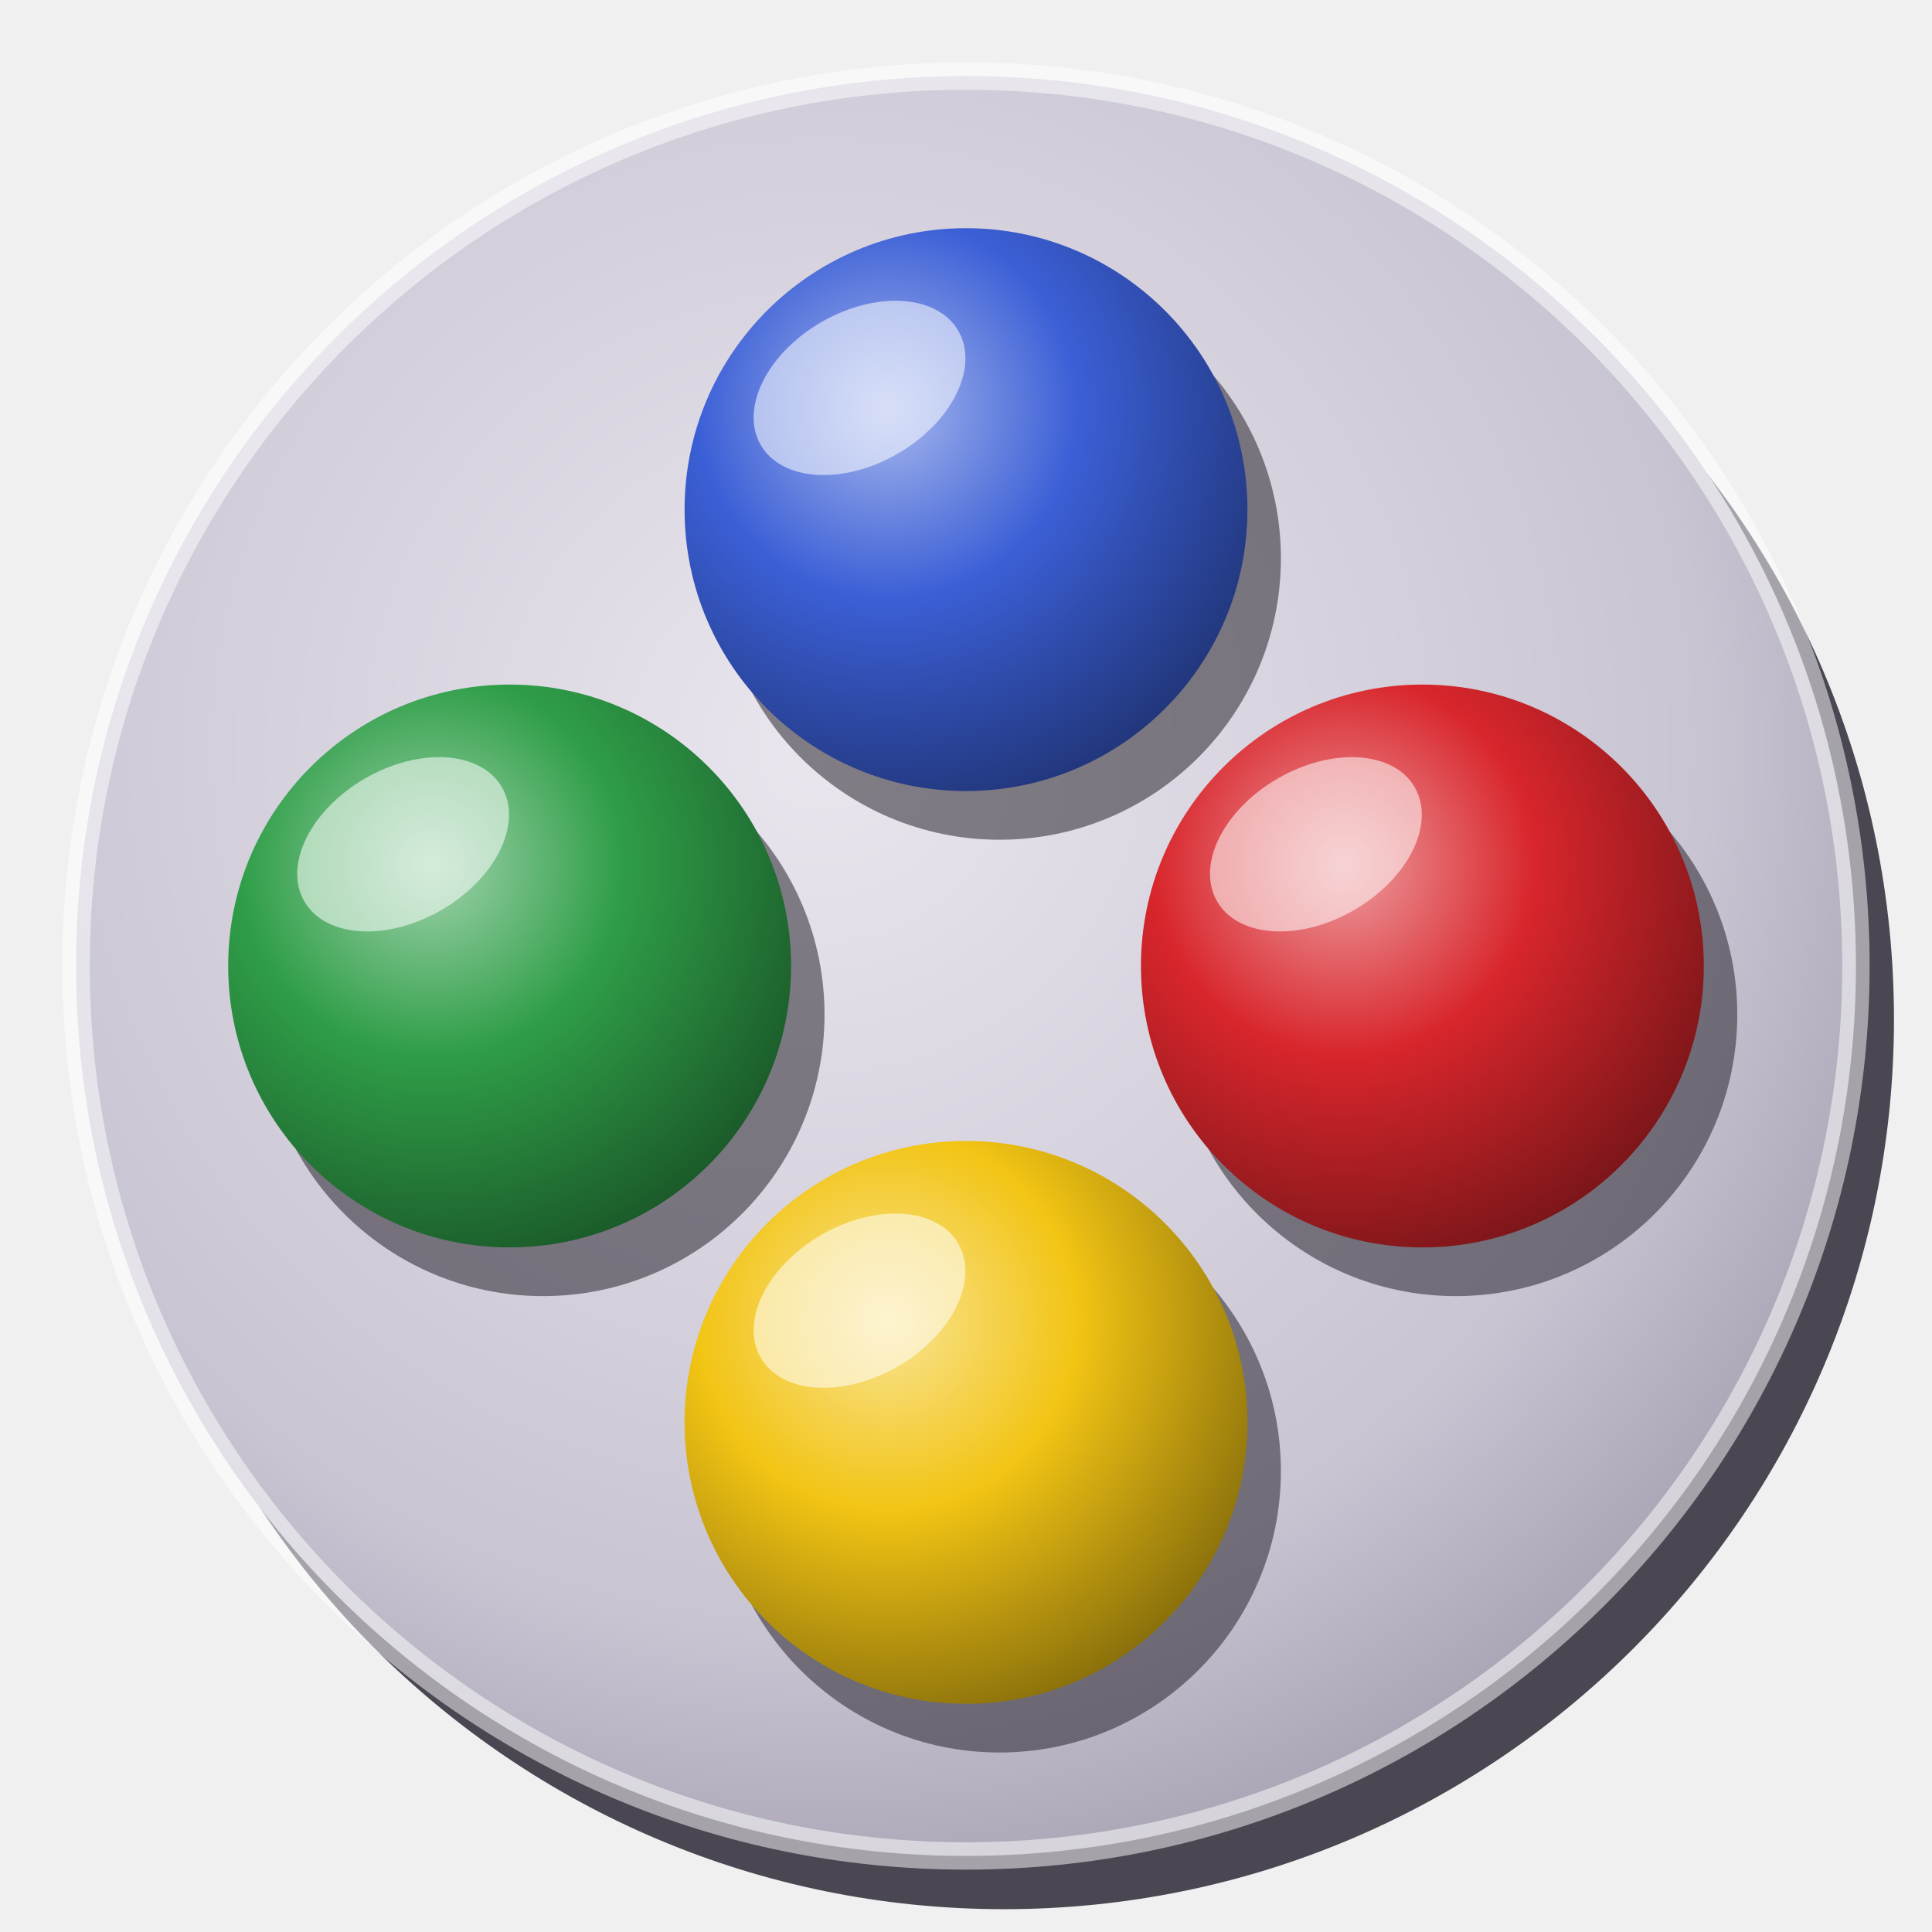
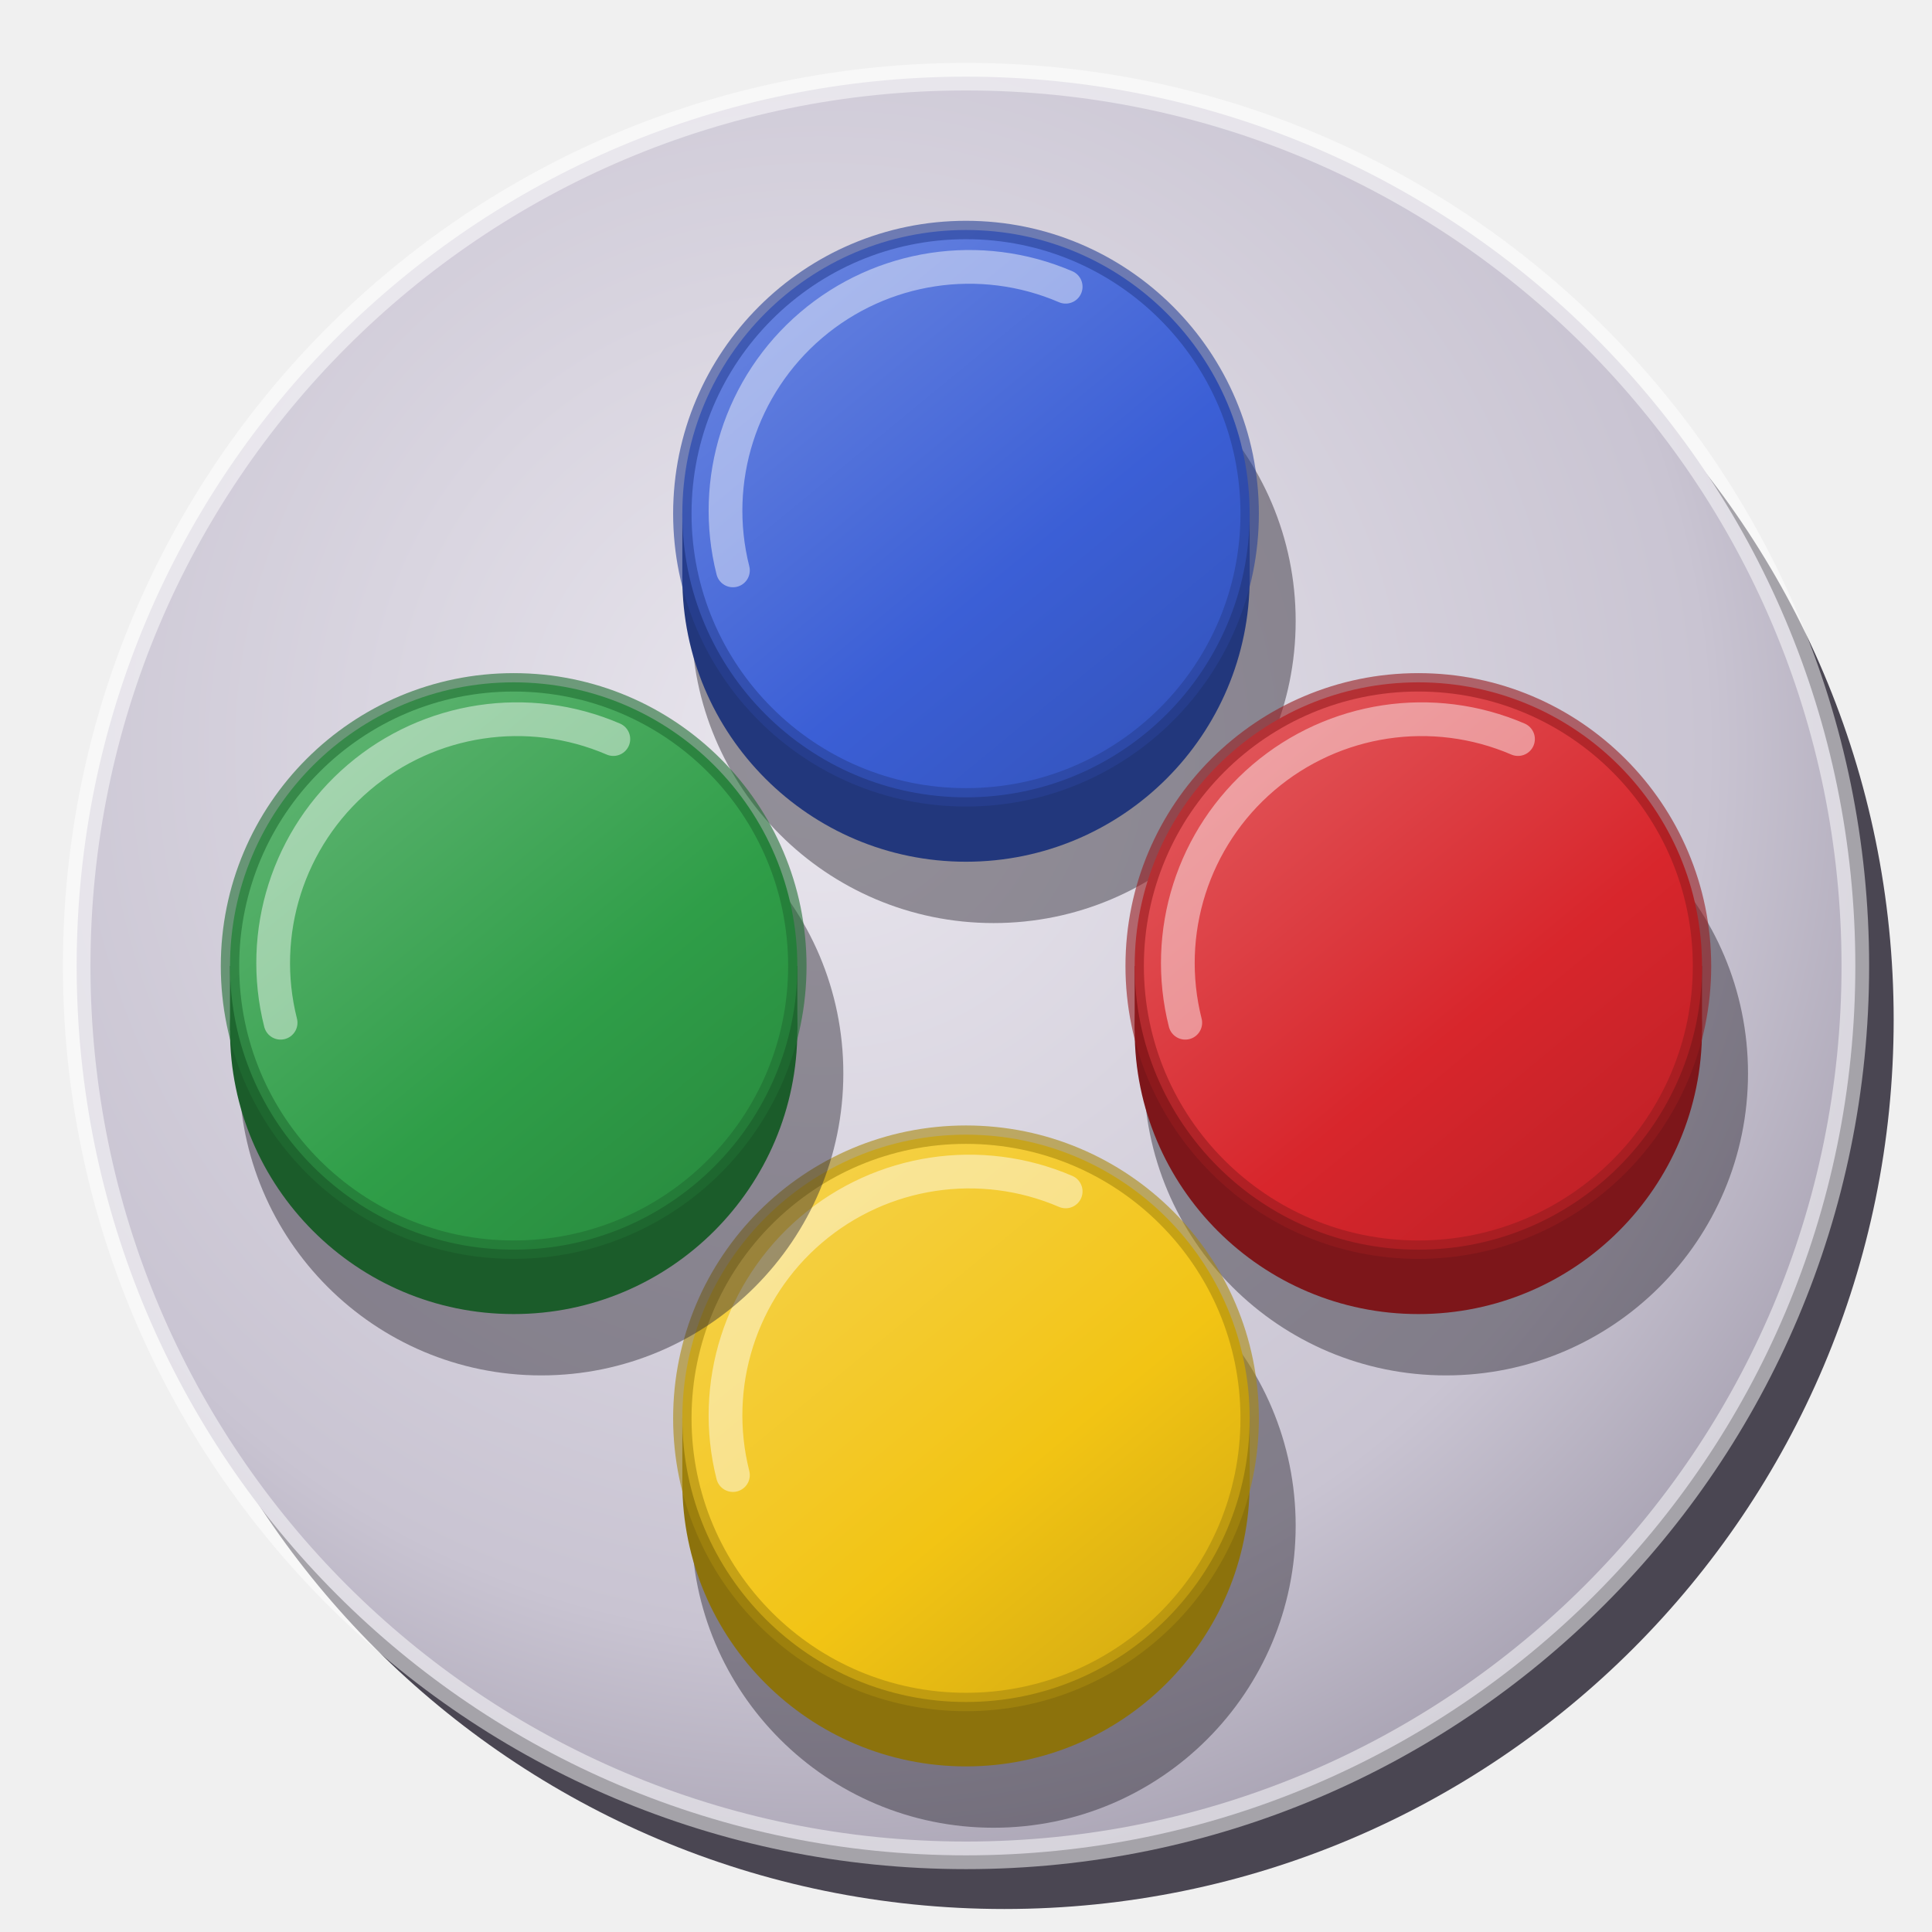
- <svg xmlns="http://www.w3.org/2000/svg" width="102" height="102" viewBox="-6.35 -6.35 12.7 12.7">
+ <svg xmlns="http://www.w3.org/2000/svg" width="101" height="101" viewBox="-6.3 -6.3 12.6 12.6">
  <defs>
    <radialGradient id="base" cx="0.42" cy="0.38" r="0.7">
      <stop offset="0" stop-color="#e9e6ee" />
      <stop offset="0.7" stop-color="#c9c4d2" />
      <stop offset="1" stop-color="#9d97a8" />
    </radialGradient>
-     <radialGradient id="b0" cx="0.36" cy="0.32" r="0.75">
-       <stop offset="0" stop-color="#a7b7ed" />
-       <stop offset="0.45" stop-color="#3b5fd6" />
-       <stop offset="1" stop-color="#203476" />
-     </radialGradient>
-     <radialGradient id="b1" cx="0.36" cy="0.32" r="0.75">
-       <stop offset="0" stop-color="#ed9da0" />
-       <stop offset="0.45" stop-color="#d8262c" />
-       <stop offset="1" stop-color="#771518" />
-     </radialGradient>
-     <radialGradient id="b2" cx="0.36" cy="0.32" r="0.75">
-       <stop offset="0" stop-color="#f9e495" />
-       <stop offset="0.45" stop-color="#f2c414" />
-       <stop offset="1" stop-color="#856c0b" />
-     </radialGradient>
-     <radialGradient id="b3" cx="0.36" cy="0.32" r="0.75">
-       <stop offset="0" stop-color="#a1d3ad" />
-       <stop offset="0.45" stop-color="#2f9e48" />
-       <stop offset="1" stop-color="#1a5728" />
-     </radialGradient>
+     <linearGradient id="t0" x1="0.15" y1="0.1" x2="0.85" y2="0.95">
+       <stop offset="0" stop-color="#6682df" />
+       <stop offset="0.6" stop-color="#3b5fd6" />
+       <stop offset="1" stop-color="#3454bc" />
+     </linearGradient>
+     <linearGradient id="t1" x1="0.15" y1="0.1" x2="0.85" y2="0.95">
+       <stop offset="0" stop-color="#e1565a" />
+       <stop offset="0.6" stop-color="#d8262c" />
+       <stop offset="1" stop-color="#be2127" />
+     </linearGradient>
+     <linearGradient id="t2" x1="0.15" y1="0.1" x2="0.85" y2="0.95">
+       <stop offset="0" stop-color="#f5d148" />
+       <stop offset="0.6" stop-color="#f2c414" />
+       <stop offset="1" stop-color="#d5ac12" />
+     </linearGradient>
+     <linearGradient id="t3" x1="0.15" y1="0.1" x2="0.85" y2="0.95">
+       <stop offset="0" stop-color="#5db370" />
+       <stop offset="0.6" stop-color="#2f9e48" />
+       <stop offset="1" stop-color="#298b3f" />
+     </linearGradient>
  </defs>
-   <circle cx="0.25" cy="0.35" r="5.85" fill="#4a4652" />
-   <circle cx="0" cy="0" r="5.85" fill="url(#base)" />
-   <circle cx="0" cy="0" r="5.85" fill="none" stroke="#ffffff" stroke-opacity="0.5" stroke-width="0.18" />
-   <circle cx="0.22" cy="-2.68" r="1.85" fill="#2a2630" opacity="0.55" />
-   <circle cx="0" cy="-3" r="1.85" fill="url(#b0)" />
-   <ellipse cx="-0.7" cy="-3.8" rx="0.75" ry="0.5" fill="#ffffff" opacity="0.55" transform="rotate(-30 -0.7 -3.8)" />
-   <circle cx="3.22" cy="0.32" r="1.85" fill="#2a2630" opacity="0.55" />
-   <circle cx="3" cy="0" r="1.85" fill="url(#b1)" />
-   <ellipse cx="2.3" cy="-0.8" rx="0.75" ry="0.5" fill="#ffffff" opacity="0.55" transform="rotate(-30 2.3 -0.8)" />
-   <circle cx="0.22" cy="3.32" r="1.85" fill="#2a2630" opacity="0.55" />
-   <circle cx="0" cy="3" r="1.85" fill="url(#b2)" />
-   <ellipse cx="-0.7" cy="2.2" rx="0.75" ry="0.5" fill="#ffffff" opacity="0.55" transform="rotate(-30 -0.7 2.2)" />
-   <circle cx="-2.78" cy="0.32" r="1.85" fill="#2a2630" opacity="0.55" />
-   <circle cx="-3" cy="0" r="1.85" fill="url(#b3)" />
-   <ellipse cx="-3.7" cy="-0.8" rx="0.75" ry="0.5" fill="#ffffff" opacity="0.55" transform="rotate(-30 -3.7 -0.8)" />
+   <circle cx="0.25" cy="0.35" r="5.8" fill="#4a4652" />
+   <circle cx="0" cy="0" r="5.8" fill="url(#base)" />
+   <circle cx="0" cy="0" r="5.8" fill="none" stroke="#ffffff" stroke-opacity="0.5" stroke-width="0.18" />
+   <circle cx="0.18" cy="-2.25" r="1.97" fill="#2a2630" opacity="0.45" />
+   <circle cx="0" cy="-2.53" r="1.85" fill="#22377c" />
+   <rect x="-1.85" y="-2.95" width="3.7" height="0.42" fill="#22377c" />
+   <circle cx="0" cy="-2.95" r="1.85" fill="url(#t0)" />
+   <path d="M-1.52,-2.58 A1.59,1.59 0 0 1 0.65,-4.43" fill="none" stroke="#ffffff" stroke-opacity="0.45" stroke-width="0.22" stroke-linecap="round" />
+   <circle cx="0" cy="-2.95" r="1.85" fill="none" stroke="#294296" stroke-opacity="0.6" stroke-width="0.12" />
+   <circle cx="3.13" cy="0.7" r="1.97" fill="#2a2630" opacity="0.45" />
+   <circle cx="2.95" cy="0.42" r="1.85" fill="#7d161a" />
+   <rect x="1.1" y="0" width="3.7" height="0.42" fill="#7d161a" />
+   <circle cx="2.95" cy="0" r="1.85" fill="url(#t1)" />
+   <path d="M1.43,0.37 A1.59,1.59 0 0 1 3.6,-1.48" fill="none" stroke="#ffffff" stroke-opacity="0.45" stroke-width="0.22" stroke-linecap="round" />
+   <circle cx="2.95" cy="0" r="1.85" fill="none" stroke="#971b1f" stroke-opacity="0.6" stroke-width="0.12" />
+   <circle cx="0.18" cy="3.65" r="1.97" fill="#2a2630" opacity="0.45" />
+   <circle cx="0" cy="3.37" r="1.85" fill="#8c720c" />
+   <rect x="-1.85" y="2.95" width="3.7" height="0.42" fill="#8c720c" />
+   <circle cx="0" cy="2.95" r="1.85" fill="url(#t2)" />
+   <path d="M-1.52,3.32 A1.59,1.59 0 0 1 0.65,1.47" fill="none" stroke="#ffffff" stroke-opacity="0.45" stroke-width="0.22" stroke-linecap="round" />
+   <circle cx="0" cy="2.95" r="1.85" fill="none" stroke="#a9890e" stroke-opacity="0.6" stroke-width="0.12" />
+   <circle cx="-2.77" cy="0.7" r="1.97" fill="#2a2630" opacity="0.45" />
+   <circle cx="-2.95" cy="0.42" r="1.85" fill="#1b5c2a" />
+   <rect x="-4.8" y="0" width="3.7" height="0.42" fill="#1b5c2a" />
+   <circle cx="-2.95" cy="0" r="1.85" fill="url(#t3)" />
+   <path d="M-4.47,0.37 A1.59,1.59 0 0 1 -2.3,-1.48" fill="none" stroke="#ffffff" stroke-opacity="0.45" stroke-width="0.22" stroke-linecap="round" />
+   <circle cx="-2.95" cy="0" r="1.85" fill="none" stroke="#216f32" stroke-opacity="0.6" stroke-width="0.12" />
</svg>
